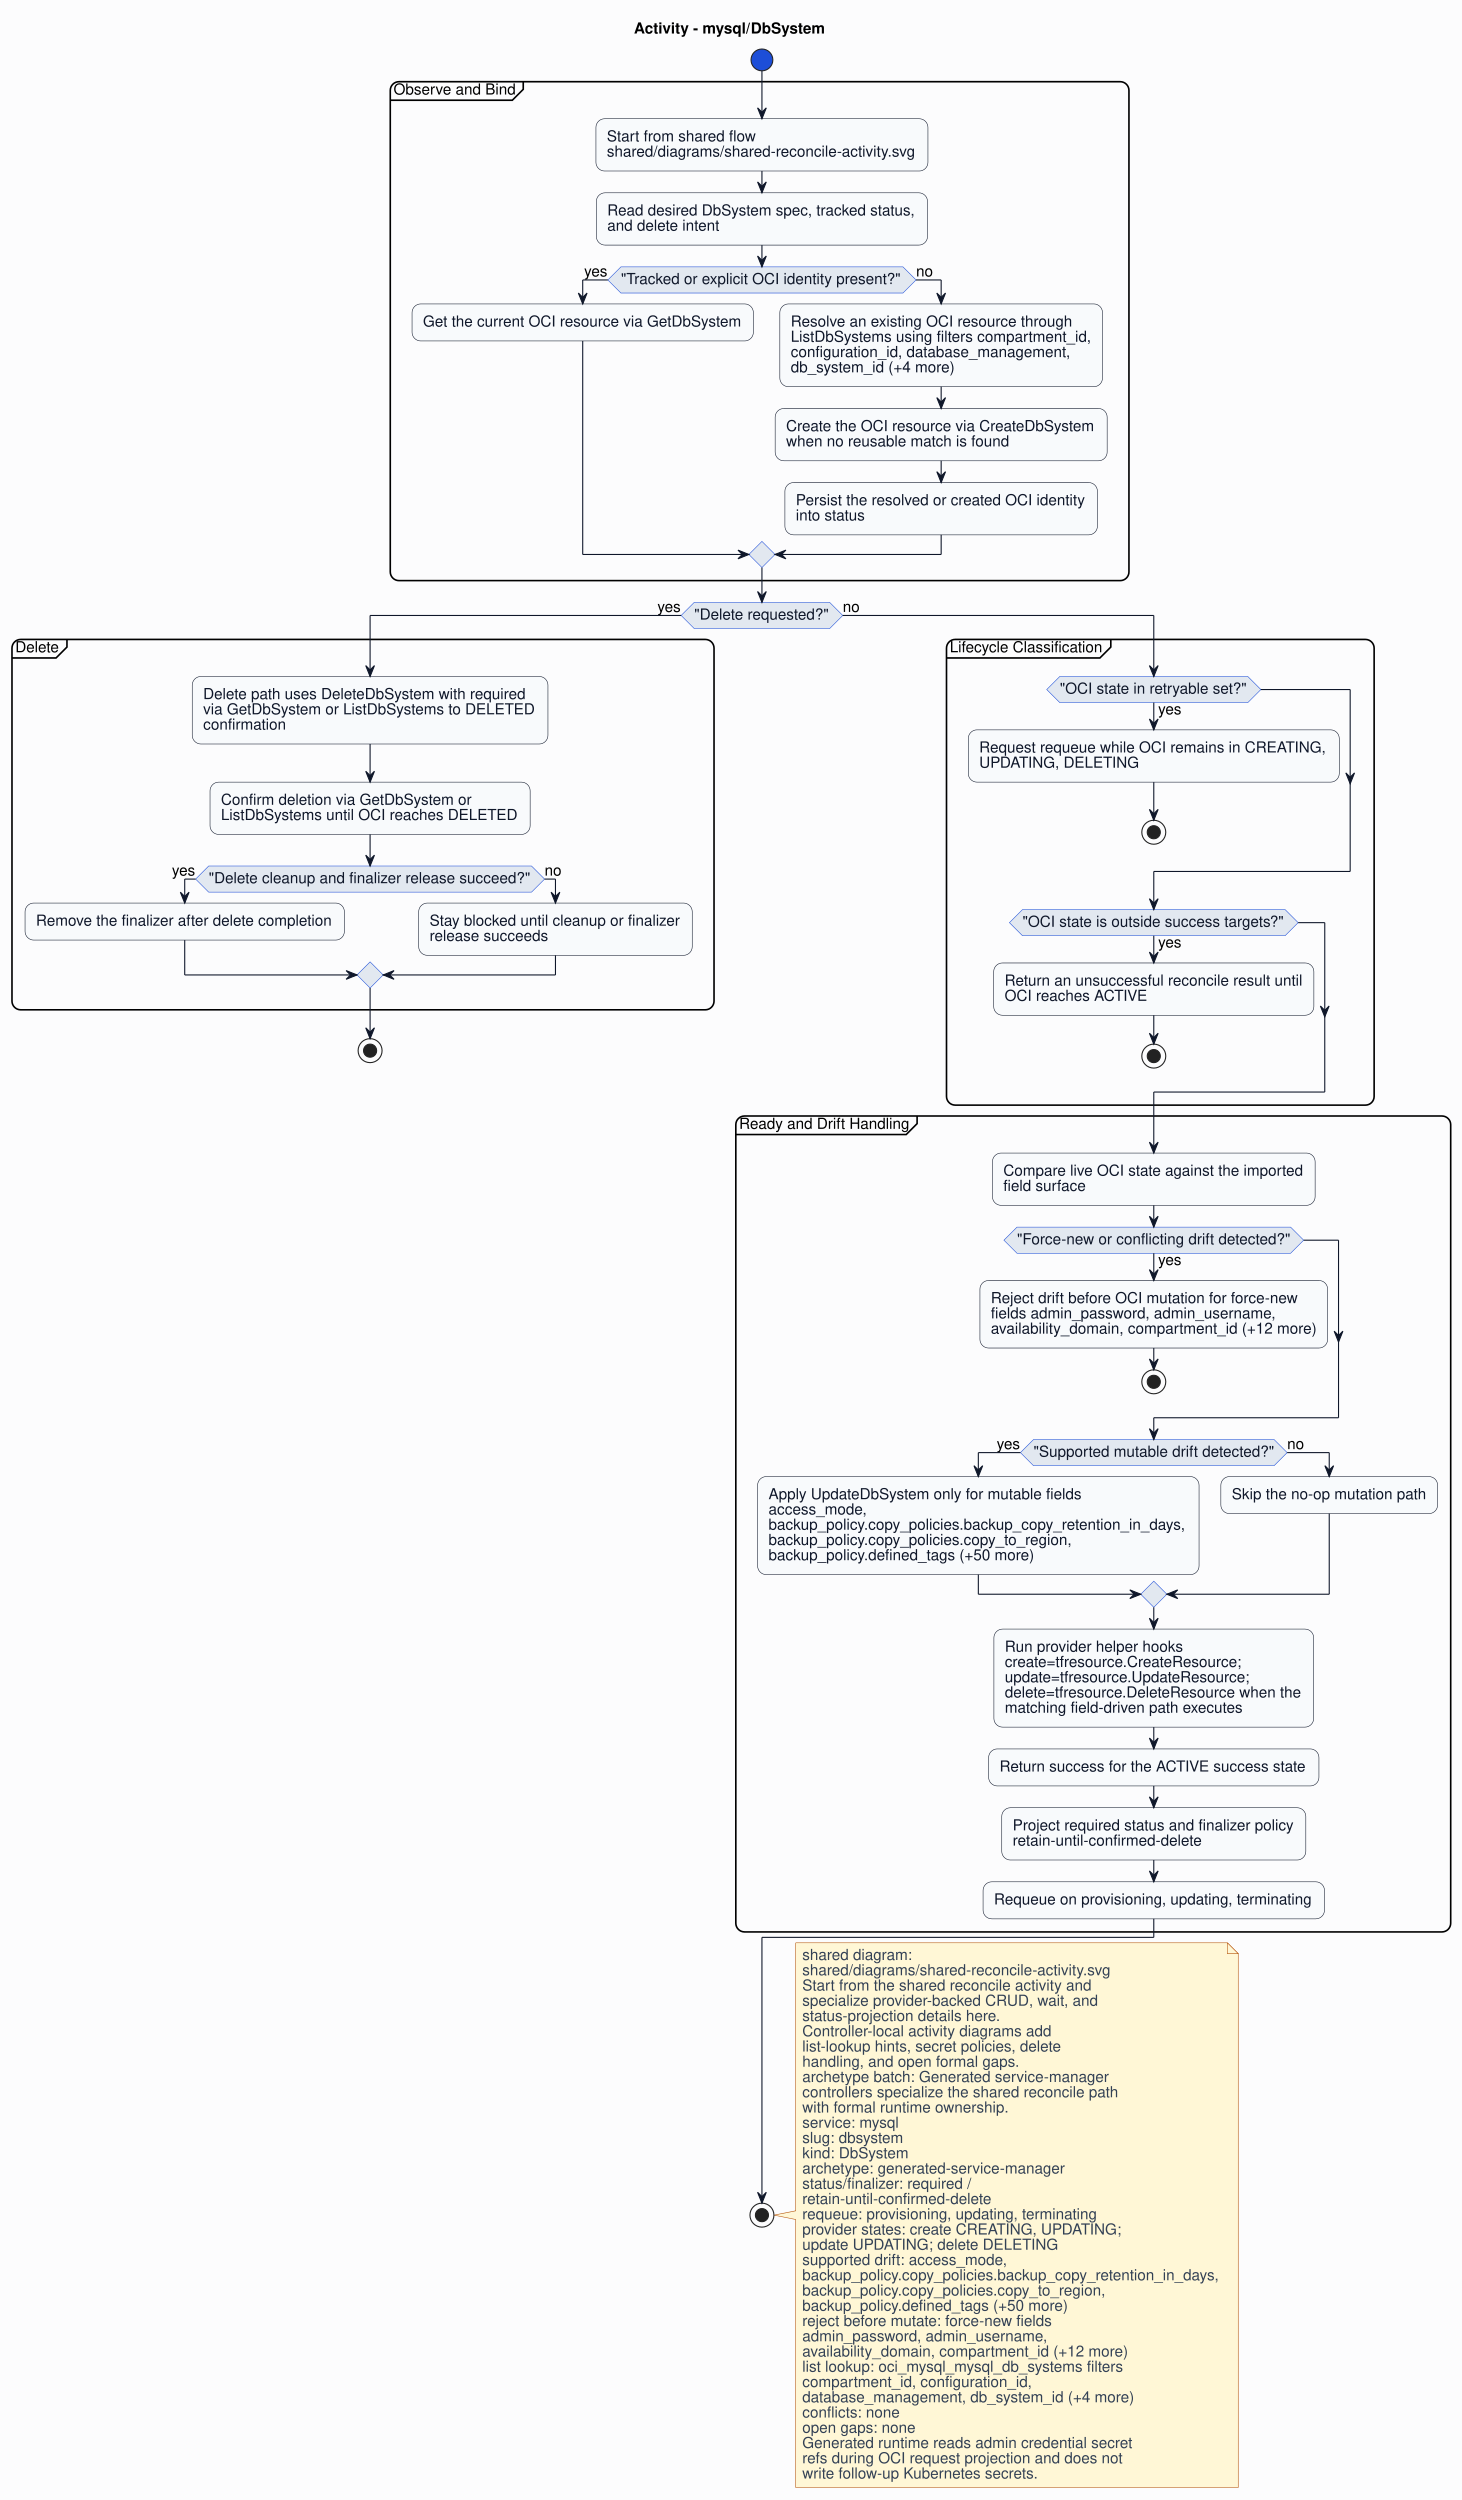
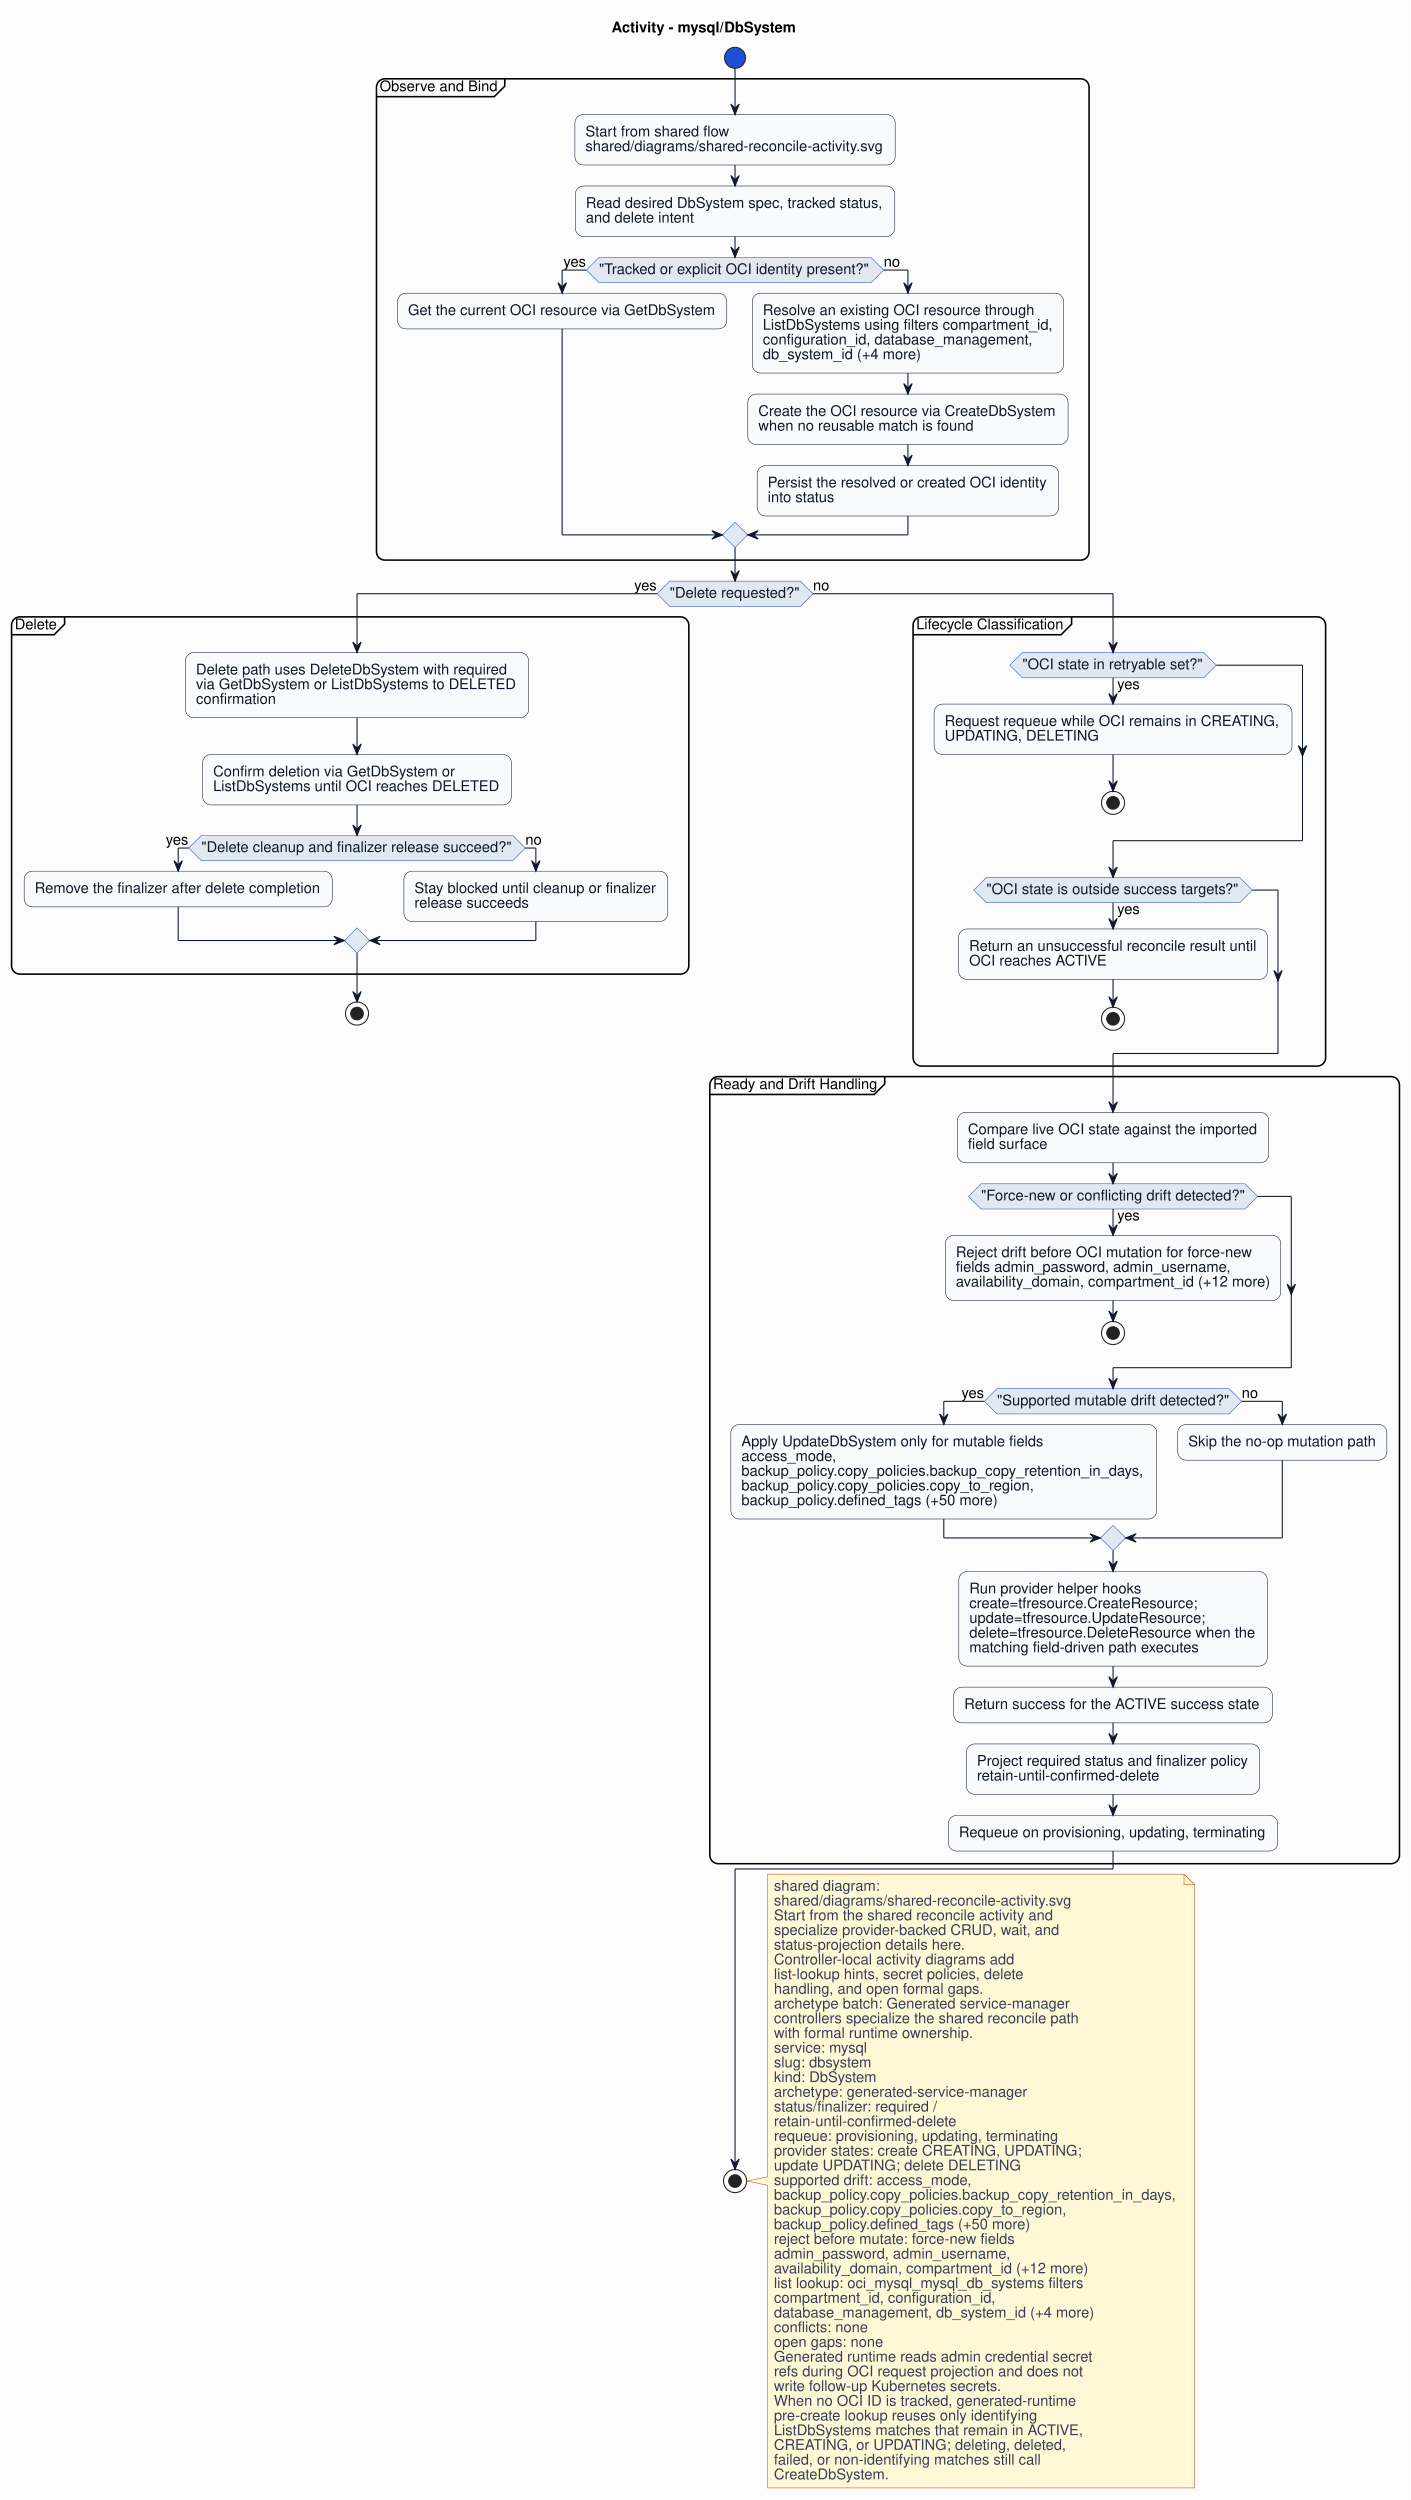
- <svg xmlns="http://www.w3.org/2000/svg" contentStyleType="text/css" data-diagram-type="ACTIVITY" height="2295px" preserveAspectRatio="none" style="width:1342px;height:2295px;background:#FCFCFD;" version="1.1" viewBox="0 0 1342 2295" width="1342px" zoomAndPan="magnify">
+ <svg xmlns="http://www.w3.org/2000/svg" contentStyleType="text/css" data-diagram-type="ACTIVITY" height="2379px" preserveAspectRatio="none" style="width:1342px;height:2379px;background:#FCFCFD;" version="1.1" viewBox="0 0 1342 2379" width="1342px" zoomAndPan="magnify">
  <defs />
  <g>
-     <rect fill="#FCFCFD" height="2295" style="stroke:none;stroke-width:1;" width="1342" x="0" y="0" />
+     <rect fill="#FCFCFD" height="2379" style="stroke:none;stroke-width:1;" width="1342" x="0" y="0" />
    <g class="title" data-source-line="10">
      <text fill="#000000" font-family="Helvetica" font-size="14" font-weight="bold" lengthAdjust="spacing" textLength="175.834" x="581.953" y="30.78">Activity - mysql/DbSystem</text>
    </g>
    <ellipse cx="699.458" cy="55" fill="#1D4ED8" rx="10" ry="10" style="stroke:#222222;stroke-width:1;" />
    <rect fill="none" height="458" rx="8" ry="8" style="stroke:#000000;stroke-width:1.5;" width="678.108" x="358.266" y="75" />
    <path d="M480.335,75 L480.335,82 L470.335,92 L358.266,92" fill="none" style="stroke:#000000;stroke-width:1.5;" />
    <text fill="#000000" font-family="Helvetica" font-size="14" lengthAdjust="spacing" textLength="112.068" x="361.266" y="86.78">Observe and Bind</text>
    <rect fill="#F8FAFC" height="48" rx="8" ry="8" style="stroke:#0F172A;stroke-width:0.5;" width="304.785" x="547.066" y="109" />
    <text fill="#0F172A" font-family="Helvetica" font-size="14" lengthAdjust="spacing" textLength="136.938" x="557.066" y="129.78">Start from shared flow</text>
    <text fill="#0F172A" font-family="Helvetica" font-size="14" lengthAdjust="spacing" textLength="284.785" x="557.066" y="143.78">shared/diagrams/shared-reconcile-activity.svg</text>
    <rect fill="#F8FAFC" height="48" rx="8" ry="8" style="stroke:#0F172A;stroke-width:0.5;" width="304.019" x="547.449" y="177" />
    <text fill="#0F172A" font-family="Helvetica" font-size="14" lengthAdjust="spacing" textLength="284.019" x="557.449" y="197.78">Read desired DbSystem spec, tracked status,</text>
    <text fill="#0F172A" font-family="Helvetica" font-size="14" lengthAdjust="spacing" textLength="103.53" x="557.449" y="211.78">and delete intent</text>
    <polygon fill="#E2E8F0" points="569.993,245,828.924,245,840.924,257,828.924,269,569.993,269,557.993,257,569.993,245" style="stroke:#1D4ED8;stroke-width:0.5;" />
    <text fill="#0F172A" font-family="Helvetica" font-size="14" lengthAdjust="spacing" textLength="258.932" x="569.993" y="260.78">"Tracked or explicit OCI identity present?"</text>
    <text fill="#000000" font-family="Helvetica" font-size="14" lengthAdjust="spacing" textLength="21.786" x="536.206" y="253.78">yes</text>
    <text fill="#000000" font-family="Helvetica" font-size="14" lengthAdjust="spacing" textLength="15.572" x="840.924" y="253.78">no</text>
    <rect fill="#F8FAFC" height="34" rx="8" ry="8" style="stroke:#0F172A;stroke-width:0.5;" width="313.33" x="378.266" y="279" />
    <text fill="#0F172A" font-family="Helvetica" font-size="14" lengthAdjust="spacing" textLength="293.33" x="388.266" y="299.78">Get the current OCI resource via GetDbSystem</text>
    <rect fill="#F8FAFC" height="76" rx="8" ry="8" style="stroke:#0F172A;stroke-width:0.5;" width="296.213" x="715.879" y="279" />
    <text fill="#0F172A" font-family="Helvetica" font-size="14" lengthAdjust="spacing" textLength="259.909" x="725.879" y="299.78">Resolve an existing OCI resource through</text>
    <text fill="#0F172A" font-family="Helvetica" font-size="14" lengthAdjust="spacing" textLength="276.213" x="725.879" y="313.78">ListDbSystems using filters compartment_id,</text>
    <text fill="#0F172A" font-family="Helvetica" font-size="14" lengthAdjust="spacing" textLength="257.626" x="725.879" y="327.78">configuration_id, database_management,</text>
    <text fill="#0F172A" font-family="Helvetica" font-size="14" lengthAdjust="spacing" textLength="151.341" x="725.879" y="341.78">db_system_id (+4 more)</text>
    <rect fill="#F8FAFC" height="48" rx="8" ry="8" style="stroke:#0F172A;stroke-width:0.5;" width="304.778" x="711.596" y="375" />
    <text fill="#0F172A" font-family="Helvetica" font-size="14" lengthAdjust="spacing" textLength="284.778" x="721.596" y="395.78">Create the OCI resource via CreateDbSystem</text>
    <text fill="#0F172A" font-family="Helvetica" font-size="14" lengthAdjust="spacing" textLength="205.461" x="721.596" y="409.78">when no reusable match is found</text>
    <rect fill="#F8FAFC" height="48" rx="8" ry="8" style="stroke:#0F172A;stroke-width:0.5;" width="286.896" x="720.538" y="443" />
    <text fill="#0F172A" font-family="Helvetica" font-size="14" lengthAdjust="spacing" textLength="266.896" x="730.538" y="463.78">Persist the resolved or created OCI identity</text>
    <text fill="#0F172A" font-family="Helvetica" font-size="14" lengthAdjust="spacing" textLength="63.813" x="730.538" y="477.78">into status</text>
    <polygon fill="#E2E8F0" points="699.458,497,711.458,509,699.458,521,687.458,509,699.458,497" style="stroke:#1D4ED8;stroke-width:0.5;" />
    <polygon fill="#E2E8F0" points="637.282,553,761.635,553,773.635,565,761.635,577,637.282,577,625.282,565,637.282,553" style="stroke:#1D4ED8;stroke-width:0.5;" />
    <text fill="#0F172A" font-family="Helvetica" font-size="14" lengthAdjust="spacing" textLength="124.353" x="637.282" y="568.78">"Delete requested?"</text>
    <text fill="#000000" font-family="Helvetica" font-size="14" lengthAdjust="spacing" textLength="21.786" x="603.496" y="561.78">yes</text>
    <text fill="#000000" font-family="Helvetica" font-size="14" lengthAdjust="spacing" textLength="15.572" x="773.635" y="561.78">no</text>
    <rect fill="none" height="340" rx="8" ry="8" style="stroke:#000000;stroke-width:1.5;" width="644.481" x="11" y="587" />
    <path d="M61.469,587 L61.469,594 L51.469,604 L11,604" fill="none" style="stroke:#000000;stroke-width:1.5;" />
    <text fill="#000000" font-family="Helvetica" font-size="14" lengthAdjust="spacing" textLength="40.469" x="14" y="598.78">Delete</text>
    <rect fill="#F8FAFC" height="62" rx="8" ry="8" style="stroke:#0F172A;stroke-width:0.5;" width="326.537" x="176.476" y="621" />
    <text fill="#0F172A" font-family="Helvetica" font-size="14" lengthAdjust="spacing" textLength="298.04" x="186.476" y="641.78">Delete path uses DeleteDbSystem with required</text>
    <text fill="#0F172A" font-family="Helvetica" font-size="14" lengthAdjust="spacing" textLength="306.537" x="186.476" y="655.78">via GetDbSystem or ListDbSystems to DELETED</text>
    <text fill="#0F172A" font-family="Helvetica" font-size="14" lengthAdjust="spacing" textLength="76.255" x="186.476" y="669.78">confirmation</text>
    <rect fill="#F8FAFC" height="48" rx="8" ry="8" style="stroke:#0F172A;stroke-width:0.5;" width="293.868" x="192.81" y="718" />
    <text fill="#0F172A" font-family="Helvetica" font-size="14" lengthAdjust="spacing" textLength="231.089" x="202.81" y="738.78">Confirm deletion via GetDbSystem or</text>
    <text fill="#0F172A" font-family="Helvetica" font-size="14" lengthAdjust="spacing" textLength="273.868" x="202.81" y="752.78">ListDbSystems until OCI reaches DELETED</text>
    <polygon fill="#E2E8F0" points="191.572,795,487.916,795,499.916,807,487.916,819,191.572,819,179.572,807,191.572,795" style="stroke:#1D4ED8;stroke-width:0.5;" />
    <text fill="#0F172A" font-family="Helvetica" font-size="14" lengthAdjust="spacing" textLength="296.345" x="191.572" y="810.78">"Delete cleanup and finalizer release succeed?"</text>
    <text fill="#000000" font-family="Helvetica" font-size="14" lengthAdjust="spacing" textLength="21.786" x="157.786" y="803.78">yes</text>
    <text fill="#000000" font-family="Helvetica" font-size="14" lengthAdjust="spacing" textLength="15.572" x="499.916" y="803.78">no</text>
    <rect fill="#F8FAFC" height="34" rx="8" ry="8" style="stroke:#0F172A;stroke-width:0.5;" width="293.144" x="23" y="829" />
    <text fill="#0F172A" font-family="Helvetica" font-size="14" lengthAdjust="spacing" textLength="273.144" x="33" y="849.78">Remove the finalizer after delete completion</text>
    <rect fill="#F8FAFC" height="48" rx="8" ry="8" style="stroke:#0F172A;stroke-width:0.5;" width="251.13" x="384.352" y="829" />
    <text fill="#0F172A" font-family="Helvetica" font-size="14" lengthAdjust="spacing" textLength="231.13" x="394.352" y="849.78">Stay blocked until cleanup or finalizer</text>
    <text fill="#0F172A" font-family="Helvetica" font-size="14" lengthAdjust="spacing" textLength="108.951" x="394.352" y="863.78">release succeeds</text>
    <polygon fill="#E2E8F0" points="339.744,883,351.744,895,339.744,907,327.744,895,339.744,883" style="stroke:#1D4ED8;stroke-width:0.5;" />
    <ellipse cx="339.744" cy="964.5" fill="none" rx="11" ry="11" style="stroke:#222222;stroke-width:1;" />
    <ellipse cx="339.744" cy="964.5" fill="#222222" rx="6" ry="6" style="stroke:#222222;stroke-width:1;" />
    <rect fill="none" height="427.5" rx="8" ry="8" style="stroke:#000000;stroke-width:1.5;" width="392.571" x="868.887" y="587" />
    <path d="M1019.721,587 L1019.721,594 L1009.721,604 L868.887,604" fill="none" style="stroke:#000000;stroke-width:1.5;" />
    <text fill="#000000" font-family="Helvetica" font-size="14" lengthAdjust="spacing" textLength="140.834" x="871.887" y="598.78">Lifecycle Classification</text>
    <rect fill="#F8FAFC" height="48" rx="8" ry="8" style="stroke:#0F172A;stroke-width:0.5;" width="340.571" x="888.887" y="670" />
    <text fill="#0F172A" font-family="Helvetica" font-size="14" lengthAdjust="spacing" textLength="320.571" x="898.887" y="690.78">Request requeue while OCI remains in CREATING,</text>
    <text fill="#0F172A" font-family="Helvetica" font-size="14" lengthAdjust="spacing" textLength="150.131" x="898.887" y="704.78">UPDATING, DELETING</text>
    <ellipse cx="1059.173" cy="764" fill="none" rx="11" ry="11" style="stroke:#222222;stroke-width:1;" />
    <ellipse cx="1059.173" cy="764" fill="#222222" rx="6" ry="6" style="stroke:#222222;stroke-width:1;" />
    <polygon fill="#E2E8F0" points="972.889,621,1145.456,621,1157.456,633,1145.456,645,972.889,645,960.889,633,972.889,621" style="stroke:#1D4ED8;stroke-width:0.5;" />
    <text fill="#000000" font-family="Helvetica" font-size="14" lengthAdjust="spacing" textLength="21.786" x="1063.173" y="655.78">yes</text>
    <text fill="#0F172A" font-family="Helvetica" font-size="14" lengthAdjust="spacing" textLength="172.566" x="972.889" y="636.78">"OCI state in retryable set?"</text>
    <rect fill="#F8FAFC" height="48" rx="8" ry="8" style="stroke:#0F172A;stroke-width:0.5;" width="293.916" x="912.215" y="884" />
    <text fill="#0F172A" font-family="Helvetica" font-size="14" lengthAdjust="spacing" textLength="273.916" x="922.215" y="904.78">Return an unsuccessful reconcile result until</text>
    <text fill="#0F172A" font-family="Helvetica" font-size="14" lengthAdjust="spacing" textLength="133.041" x="922.215" y="918.78">OCI reaches ACTIVE</text>
    <ellipse cx="1059.173" cy="969.5" fill="none" rx="11" ry="11" style="stroke:#222222;stroke-width:1;" />
    <ellipse cx="1059.173" cy="969.5" fill="#222222" rx="6" ry="6" style="stroke:#222222;stroke-width:1;" />
    <polygon fill="#E2E8F0" points="938.652,835,1179.694,835,1191.694,847,1179.694,859,938.652,859,926.652,847,938.652,835" style="stroke:#1D4ED8;stroke-width:0.5;" />
    <text fill="#000000" font-family="Helvetica" font-size="14" lengthAdjust="spacing" textLength="21.786" x="1063.173" y="869.78">yes</text>
    <text fill="#0F172A" font-family="Helvetica" font-size="14" lengthAdjust="spacing" textLength="241.042" x="938.652" y="850.78">"OCI state is outside success targets?"</text>
    <rect fill="none" height="749" rx="8" ry="8" style="stroke:#000000;stroke-width:1.5;" width="656.259" x="675.481" y="1024.5" />
    <path d="M841.901,1024.5 L841.901,1031.5 L831.901,1041.5 L675.481,1041.5" fill="none" style="stroke:#000000;stroke-width:1.5;" />
    <text fill="#000000" font-family="Helvetica" font-size="14" lengthAdjust="spacing" textLength="156.42" x="678.481" y="1036.28">Ready and Drift Handling</text>
    <rect fill="#F8FAFC" height="48" rx="8" ry="8" style="stroke:#0F172A;stroke-width:0.5;" width="296.24" x="911.053" y="1058.5" />
    <text fill="#0F172A" font-family="Helvetica" font-size="14" lengthAdjust="spacing" textLength="276.24" x="921.053" y="1079.28">Compare live OCI state against the imported</text>
    <text fill="#0F172A" font-family="Helvetica" font-size="14" lengthAdjust="spacing" textLength="75.482" x="921.053" y="1093.28">field surface</text>
    <rect fill="#F8FAFC" height="62" rx="8" ry="8" style="stroke:#0F172A;stroke-width:0.5;" width="319.195" x="899.575" y="1175.5" />
    <text fill="#0F172A" font-family="Helvetica" font-size="14" lengthAdjust="spacing" textLength="282.447" x="909.575" y="1196.28">Reject drift before OCI mutation for force-new</text>
    <text fill="#0F172A" font-family="Helvetica" font-size="14" lengthAdjust="spacing" textLength="262.247" x="909.575" y="1210.28">fields admin_password, admin_username,</text>
    <text fill="#0F172A" font-family="Helvetica" font-size="14" lengthAdjust="spacing" textLength="299.195" x="909.575" y="1224.28">availability_domain, compartment_id (+12 more)</text>
    <ellipse cx="1059.173" cy="1268.5" fill="none" rx="11" ry="11" style="stroke:#222222;stroke-width:1;" />
    <ellipse cx="1059.173" cy="1268.5" fill="#222222" rx="6" ry="6" style="stroke:#222222;stroke-width:1;" />
    <polygon fill="#E2E8F0" points="933.59,1126.5,1184.756,1126.5,1196.756,1138.5,1184.756,1150.5,933.59,1150.5,921.59,1138.5,933.59,1126.5" style="stroke:#1D4ED8;stroke-width:0.5;" />
    <text fill="#000000" font-family="Helvetica" font-size="14" lengthAdjust="spacing" textLength="21.786" x="1063.173" y="1161.28">yes</text>
    <text fill="#0F172A" font-family="Helvetica" font-size="14" lengthAdjust="spacing" textLength="251.166" x="933.59" y="1142.28">"Force-new or conflicting drift detected?"</text>
    <polygon fill="#E2E8F0" points="948.745,1321.5,1169.6,1321.5,1181.6,1333.5,1169.6,1345.5,948.745,1345.5,936.745,1333.5,948.745,1321.5" style="stroke:#1D4ED8;stroke-width:0.5;" />
    <text fill="#0F172A" font-family="Helvetica" font-size="14" lengthAdjust="spacing" textLength="220.856" x="948.745" y="1337.28">"Supported mutable drift detected?"</text>
    <text fill="#000000" font-family="Helvetica" font-size="14" lengthAdjust="spacing" textLength="21.786" x="914.959" y="1330.28">yes</text>
    <text fill="#000000" font-family="Helvetica" font-size="14" lengthAdjust="spacing" textLength="15.572" x="1181.6" y="1330.28">no</text>
    <rect fill="#F8FAFC" height="90" rx="8" ry="8" style="stroke:#0F172A;stroke-width:0.5;" width="405.253" x="695.481" y="1355.5" />
    <text fill="#0F172A" font-family="Helvetica" font-size="14" lengthAdjust="spacing" textLength="288.695" x="705.481" y="1376.28">Apply UpdateDbSystem only for mutable fields</text>
    <text fill="#0F172A" font-family="Helvetica" font-size="14" lengthAdjust="spacing" textLength="90.269" x="705.481" y="1390.28">access_mode,</text>
    <text fill="#0F172A" font-family="Helvetica" font-size="14" lengthAdjust="spacing" textLength="385.253" x="705.481" y="1404.28">backup_policy.copy_policies.backup_copy_retention_in_days,</text>
    <text fill="#0F172A" font-family="Helvetica" font-size="14" lengthAdjust="spacing" textLength="280.178" x="705.481" y="1418.28">backup_policy.copy_policies.copy_to_region,</text>
    <text fill="#0F172A" font-family="Helvetica" font-size="14" lengthAdjust="spacing" textLength="245.54" x="705.481" y="1432.28">backup_policy.defined_tags (+50 more)</text>
    <rect fill="#F8FAFC" height="34" rx="8" ry="8" style="stroke:#0F172A;stroke-width:0.5;" width="199.006" x="1120.734" y="1355.5" />
    <text fill="#0F172A" font-family="Helvetica" font-size="14" lengthAdjust="spacing" textLength="179.006" x="1130.734" y="1376.28">Skip the no-op mutation path</text>
    <polygon fill="#E2E8F0" points="1059.173,1451.5,1071.173,1463.5,1059.173,1475.5,1047.173,1463.5,1059.173,1451.5" style="stroke:#1D4ED8;stroke-width:0.5;" />
    <rect fill="#F8FAFC" height="90" rx="8" ry="8" style="stroke:#0F172A;stroke-width:0.5;" width="293.554" x="912.396" y="1495.5" />
    <text fill="#0F172A" font-family="Helvetica" font-size="14" lengthAdjust="spacing" textLength="164.206" x="922.396" y="1516.28">Run provider helper hooks</text>
    <text fill="#0F172A" font-family="Helvetica" font-size="14" lengthAdjust="spacing" textLength="219.051" x="922.396" y="1530.28">create=tfresource.CreateResource;</text>
    <text fill="#0F172A" font-family="Helvetica" font-size="14" lengthAdjust="spacing" textLength="226.085" x="922.396" y="1544.28">update=tfresource.UpdateResource;</text>
    <text fill="#0F172A" font-family="Helvetica" font-size="14" lengthAdjust="spacing" textLength="273.554" x="922.396" y="1558.28">delete=tfresource.DeleteResource when the</text>
    <text fill="#0F172A" font-family="Helvetica" font-size="14" lengthAdjust="spacing" textLength="220.233" x="922.396" y="1572.28">matching field-driven path executes</text>
    <rect fill="#F8FAFC" height="34" rx="8" ry="8" style="stroke:#0F172A;stroke-width:0.5;" width="303.22" x="907.563" y="1605.5" />
    <text fill="#0F172A" font-family="Helvetica" font-size="14" lengthAdjust="spacing" textLength="283.22" x="917.563" y="1626.28">Return success for the ACTIVE success state</text>
    <rect fill="#F8FAFC" height="48" rx="8" ry="8" style="stroke:#0F172A;stroke-width:0.5;" width="279.13" x="919.608" y="1659.5" />
    <text fill="#0F172A" font-family="Helvetica" font-size="14" lengthAdjust="spacing" textLength="259.13" x="929.608" y="1680.28">Project required status and finalizer policy</text>
    <text fill="#0F172A" font-family="Helvetica" font-size="14" lengthAdjust="spacing" textLength="174.303" x="929.608" y="1694.28">retain-until-confirmed-delete</text>
    <rect fill="#F8FAFC" height="34" rx="8" ry="8" style="stroke:#0F172A;stroke-width:0.5;" width="313.419" x="902.463" y="1727.5" />
    <text fill="#0F172A" font-family="Helvetica" font-size="14" lengthAdjust="spacing" textLength="293.419" x="912.463" y="1748.28">Requeue on provisioning, updating, terminating</text>
-     <path d="M730.458,1783.5 L730.458,2029.5 L710.458,2033.5 L730.458,2037.5 L730.458,2283.5 A0,0 0 0 0 730.458,2283.5 L1136.711,2283.5 A0,0 0 0 0 1136.711,2283.5 L1136.711,1793.5 L1126.711,1783.5 L730.458,1783.5 A0,0 0 0 0 730.458,1783.5" fill="#FFF7D6" style="stroke:#B45309;stroke-width:0.5;" />
+     <path d="M730.458,1783.5 L730.458,2071.5 L710.458,2075.5 L730.458,2079.5 L730.458,2367.5 A0,0 0 0 0 730.458,2367.5 L1136.711,2367.5 A0,0 0 0 0 1136.711,2367.5 L1136.711,1793.5 L1126.711,1783.5 L730.458,1783.5 A0,0 0 0 0 730.458,1783.5" fill="#FFF7D6" style="stroke:#B45309;stroke-width:0.5;" />
    <path d="M1126.711,1783.5 L1126.711,1793.5 L1136.711,1793.5 L1126.711,1783.5" fill="#FFF7D6" style="stroke:#B45309;stroke-width:0.5;" />
    <text fill="#334155" font-family="Helvetica" font-size="14" lengthAdjust="spacing" textLength="101.165" x="736.458" y="1799.28">shared diagram:</text>
    <text fill="#334155" font-family="Helvetica" font-size="14" lengthAdjust="spacing" textLength="284.785" x="736.458" y="1813.28">shared/diagrams/shared-reconcile-activity.svg</text>
    <text fill="#334155" font-family="Helvetica" font-size="14" lengthAdjust="spacing" textLength="265.344" x="736.458" y="1827.28">Start from the shared reconcile activity and</text>
    <text fill="#334155" font-family="Helvetica" font-size="14" lengthAdjust="spacing" textLength="273.896" x="736.458" y="1841.28">specialize provider-backed CRUD, wait, and</text>
    <text fill="#334155" font-family="Helvetica" font-size="14" lengthAdjust="spacing" textLength="182.875" x="736.458" y="1855.28">status-projection details here.</text>
    <text fill="#334155" font-family="Helvetica" font-size="14" lengthAdjust="spacing" textLength="229.537" x="736.458" y="1869.28">Controller-local activity diagrams add</text>
    <text fill="#334155" font-family="Helvetica" font-size="14" lengthAdjust="spacing" textLength="238.895" x="736.458" y="1883.28">list-lookup hints, secret policies, delete</text>
    <text fill="#334155" font-family="Helvetica" font-size="14" lengthAdjust="spacing" textLength="200.033" x="736.458" y="1897.28">handling, and open formal gaps.</text>
    <text fill="#334155" font-family="Helvetica" font-size="14" lengthAdjust="spacing" textLength="281.709" x="736.458" y="1911.28">archetype batch: Generated service-manager</text>
    <text fill="#334155" font-family="Helvetica" font-size="14" lengthAdjust="spacing" textLength="291.047" x="736.458" y="1925.28">controllers specialize the shared reconcile path</text>
    <text fill="#334155" font-family="Helvetica" font-size="14" lengthAdjust="spacing" textLength="189.848" x="736.458" y="1939.28">with formal runtime ownership.</text>
    <text fill="#334155" font-family="Helvetica" font-size="14" lengthAdjust="spacing" textLength="88.683" x="736.458" y="1953.28">service: mysql</text>
    <text fill="#334155" font-family="Helvetica" font-size="14" lengthAdjust="spacing" textLength="93.372" x="736.458" y="1967.28">slug: dbsystem</text>
    <text fill="#334155" font-family="Helvetica" font-size="14" lengthAdjust="spacing" textLength="98.034" x="736.458" y="1981.28">kind: DbSystem</text>
    <text fill="#334155" font-family="Helvetica" font-size="14" lengthAdjust="spacing" textLength="241.24" x="736.458" y="1995.28">archetype: generated-service-manager</text>
    <text fill="#334155" font-family="Helvetica" font-size="14" lengthAdjust="spacing" textLength="156.406" x="736.458" y="2009.28">status/finalizer: required /</text>
    <text fill="#334155" font-family="Helvetica" font-size="14" lengthAdjust="spacing" textLength="174.303" x="736.458" y="2023.28">retain-until-confirmed-delete</text>
    <text fill="#334155" font-family="Helvetica" font-size="14" lengthAdjust="spacing" textLength="272.398" x="736.458" y="2037.28">requeue: provisioning, updating, terminating</text>
    <text fill="#334155" font-family="Helvetica" font-size="14" lengthAdjust="spacing" textLength="298.744" x="736.458" y="2051.28">provider states: create CREATING, UPDATING;</text>
    <text fill="#334155" font-family="Helvetica" font-size="14" lengthAdjust="spacing" textLength="238.875" x="736.458" y="2065.28">update UPDATING; delete DELETING</text>
    <text fill="#334155" font-family="Helvetica" font-size="14" lengthAdjust="spacing" textLength="187.544" x="736.458" y="2079.28">supported drift: access_mode,</text>
    <text fill="#334155" font-family="Helvetica" font-size="14" lengthAdjust="spacing" textLength="385.253" x="736.458" y="2093.28">backup_policy.copy_policies.backup_copy_retention_in_days,</text>
    <text fill="#334155" font-family="Helvetica" font-size="14" lengthAdjust="spacing" textLength="280.178" x="736.458" y="2107.28">backup_policy.copy_policies.copy_to_region,</text>
    <text fill="#334155" font-family="Helvetica" font-size="14" lengthAdjust="spacing" textLength="245.54" x="736.458" y="2121.28">backup_policy.defined_tags (+50 more)</text>
    <text fill="#334155" font-family="Helvetica" font-size="14" lengthAdjust="spacing" textLength="230.33" x="736.458" y="2135.28">reject before mutate: force-new fields</text>
    <text fill="#334155" font-family="Helvetica" font-size="14" lengthAdjust="spacing" textLength="225.675" x="736.458" y="2149.28">admin_password, admin_username,</text>
    <text fill="#334155" font-family="Helvetica" font-size="14" lengthAdjust="spacing" textLength="299.195" x="736.458" y="2163.28">availability_domain, compartment_id (+12 more)</text>
    <text fill="#334155" font-family="Helvetica" font-size="14" lengthAdjust="spacing" textLength="296.44" x="736.458" y="2177.28">list lookup: oci_mysql_mysql_db_systems filters</text>
    <text fill="#334155" font-family="Helvetica" font-size="14" lengthAdjust="spacing" textLength="210.895" x="736.458" y="2191.28">compartment_id, configuration_id,</text>
    <text fill="#334155" font-family="Helvetica" font-size="14" lengthAdjust="spacing" textLength="306.229" x="736.458" y="2205.28">database_management, db_system_id (+4 more)</text>
    <text fill="#334155" font-family="Helvetica" font-size="14" lengthAdjust="spacing" textLength="89.496" x="736.458" y="2219.28">conflicts: none</text>
    <text fill="#334155" font-family="Helvetica" font-size="14" lengthAdjust="spacing" textLength="104.316" x="736.458" y="2233.28">open gaps: none</text>
    <text fill="#334155" font-family="Helvetica" font-size="14" lengthAdjust="spacing" textLength="304.268" x="736.458" y="2247.28">Generated runtime reads admin credential secret</text>
    <text fill="#334155" font-family="Helvetica" font-size="14" lengthAdjust="spacing" textLength="294.95" x="736.458" y="2261.28">refs during OCI request projection and does not</text>
    <text fill="#334155" font-family="Helvetica" font-size="14" lengthAdjust="spacing" textLength="217.875" x="736.458" y="2275.28">write follow-up Kubernetes secrets.</text>
-     <ellipse cx="699.458" cy="2033.5" fill="none" rx="11" ry="11" style="stroke:#222222;stroke-width:1;" />
-     <ellipse cx="699.458" cy="2033.5" fill="#222222" rx="6" ry="6" style="stroke:#222222;stroke-width:1;" />
+     <text fill="#334155" font-family="Helvetica" font-size="14" lengthAdjust="spacing" textLength="288.682" x="736.458" y="2289.28">When no OCI ID is tracked, generated-runtime</text>
+     <text fill="#334155" font-family="Helvetica" font-size="14" lengthAdjust="spacing" textLength="251.364" x="736.458" y="2303.28">pre-create lookup reuses only identifying</text>
+     <text fill="#334155" font-family="Helvetica" font-size="14" lengthAdjust="spacing" textLength="297.213" x="736.458" y="2317.28">ListDbSystems matches that remain in ACTIVE,</text>
+     <text fill="#334155" font-family="Helvetica" font-size="14" lengthAdjust="spacing" textLength="283.213" x="736.458" y="2331.28">CREATING, or UPDATING; deleting, deleted,</text>
+     <text fill="#334155" font-family="Helvetica" font-size="14" lengthAdjust="spacing" textLength="254.454" x="736.458" y="2345.28">failed, or non-identifying matches still call</text>
+     <text fill="#334155" font-family="Helvetica" font-size="14" lengthAdjust="spacing" textLength="110.482" x="736.458" y="2359.28">CreateDbSystem.</text>
+     <ellipse cx="699.458" cy="2075.5" fill="none" rx="11" ry="11" style="stroke:#222222;stroke-width:1;" />
+     <ellipse cx="699.458" cy="2075.5" fill="#222222" rx="6" ry="6" style="stroke:#222222;stroke-width:1;" />
    <line style="stroke:#0F172A;stroke-width:1;" x1="699.458" x2="699.458" y1="157" y2="177" />
    <polygon fill="#0F172A" points="695.458,167,699.458,177,703.458,167,699.458,171" style="stroke:#0F172A;stroke-width:1;" />
    <line style="stroke:#0F172A;stroke-width:1;" x1="863.986" x2="863.986" y1="355" y2="375" />
    <polygon fill="#0F172A" points="859.986,365,863.986,375,867.986,365,863.986,369" style="stroke:#0F172A;stroke-width:1;" />
    <line style="stroke:#0F172A;stroke-width:1;" x1="863.986" x2="863.986" y1="423" y2="443" />
    <polygon fill="#0F172A" points="859.986,433,863.986,443,867.986,433,863.986,437" style="stroke:#0F172A;stroke-width:1;" />
    <line style="stroke:#0F172A;stroke-width:1;" x1="557.993" x2="534.931" y1="257" y2="257" />
    <line style="stroke:#0F172A;stroke-width:1;" x1="534.931" x2="534.931" y1="257" y2="279" />
    <polygon fill="#0F172A" points="530.931,269,534.931,279,538.931,269,534.931,273" style="stroke:#0F172A;stroke-width:1;" />
    <line style="stroke:#0F172A;stroke-width:1;" x1="840.924" x2="863.986" y1="257" y2="257" />
    <line style="stroke:#0F172A;stroke-width:1;" x1="863.986" x2="863.986" y1="257" y2="279" />
    <polygon fill="#0F172A" points="859.986,269,863.986,279,867.986,269,863.986,273" style="stroke:#0F172A;stroke-width:1;" />
    <line style="stroke:#0F172A;stroke-width:1;" x1="534.931" x2="534.931" y1="313" y2="509" />
    <line style="stroke:#0F172A;stroke-width:1;" x1="534.931" x2="687.458" y1="509" y2="509" />
    <polygon fill="#0F172A" points="677.458,505,687.458,509,677.458,513,681.458,509" style="stroke:#0F172A;stroke-width:1;" />
    <line style="stroke:#0F172A;stroke-width:1;" x1="863.986" x2="863.986" y1="491" y2="509" />
    <line style="stroke:#0F172A;stroke-width:1;" x1="863.986" x2="711.458" y1="509" y2="509" />
    <polygon fill="#0F172A" points="721.458,505,711.458,509,721.458,513,717.458,509" style="stroke:#0F172A;stroke-width:1;" />
    <line style="stroke:#0F172A;stroke-width:1;" x1="699.458" x2="699.458" y1="225" y2="245" />
    <polygon fill="#0F172A" points="695.458,235,699.458,245,703.458,235,699.458,239" style="stroke:#0F172A;stroke-width:1;" />
    <line style="stroke:#0F172A;stroke-width:1;" x1="699.458" x2="699.458" y1="65" y2="109" />
    <polygon fill="#0F172A" points="695.458,99,699.458,109,703.458,99,699.458,103" style="stroke:#0F172A;stroke-width:1;" />
    <line style="stroke:#0F172A;stroke-width:1;" x1="339.744" x2="339.744" y1="683" y2="718" />
    <polygon fill="#0F172A" points="335.744,708,339.744,718,343.744,708,339.744,712" style="stroke:#0F172A;stroke-width:1;" />
    <line style="stroke:#0F172A;stroke-width:1;" x1="179.572" x2="169.572" y1="807" y2="807" />
    <line style="stroke:#0F172A;stroke-width:1;" x1="169.572" x2="169.572" y1="807" y2="829" />
    <polygon fill="#0F172A" points="165.572,819,169.572,829,173.572,819,169.572,823" style="stroke:#0F172A;stroke-width:1;" />
    <line style="stroke:#0F172A;stroke-width:1;" x1="499.916" x2="509.916" y1="807" y2="807" />
    <line style="stroke:#0F172A;stroke-width:1;" x1="509.916" x2="509.916" y1="807" y2="829" />
    <polygon fill="#0F172A" points="505.916,819,509.916,829,513.917,819,509.916,823" style="stroke:#0F172A;stroke-width:1;" />
    <line style="stroke:#0F172A;stroke-width:1;" x1="169.572" x2="169.572" y1="863" y2="895" />
    <line style="stroke:#0F172A;stroke-width:1;" x1="169.572" x2="327.744" y1="895" y2="895" />
    <polygon fill="#0F172A" points="317.744,891,327.744,895,317.744,899,321.744,895" style="stroke:#0F172A;stroke-width:1;" />
    <line style="stroke:#0F172A;stroke-width:1;" x1="509.916" x2="509.916" y1="877" y2="895" />
    <line style="stroke:#0F172A;stroke-width:1;" x1="509.916" x2="351.744" y1="895" y2="895" />
    <polygon fill="#0F172A" points="361.744,891,351.744,895,361.744,899,357.744,895" style="stroke:#0F172A;stroke-width:1;" />
    <line style="stroke:#0F172A;stroke-width:1;" x1="339.744" x2="339.744" y1="766" y2="795" />
    <polygon fill="#0F172A" points="335.744,785,339.744,795,343.744,785,339.744,789" style="stroke:#0F172A;stroke-width:1;" />
    <line style="stroke:#0F172A;stroke-width:1;" x1="339.744" x2="339.744" y1="907" y2="953.5" />
    <polygon fill="#0F172A" points="335.744,943.5,339.744,953.5,343.744,943.5,339.744,947.5" style="stroke:#0F172A;stroke-width:1;" />
    <line style="stroke:#0F172A;stroke-width:1;" x1="1059.173" x2="1059.173" y1="718" y2="753" />
    <polygon fill="#0F172A" points="1055.173,743,1059.173,753,1063.173,743,1059.173,747" style="stroke:#0F172A;stroke-width:1;" />
    <line style="stroke:#0F172A;stroke-width:1;" x1="1059.173" x2="1059.173" y1="645" y2="670" />
    <polygon fill="#0F172A" points="1055.173,660,1059.173,670,1063.173,660,1059.173,664" style="stroke:#0F172A;stroke-width:1;" />
    <line style="stroke:#0F172A;stroke-width:1;" x1="1157.456" x2="1239.458" y1="633" y2="633" />
    <polygon fill="#0F172A" points="1235.458,709.5,1239.458,719.5,1243.458,709.5,1239.458,713.5" style="stroke:#0F172A;stroke-width:1;" />
    <line style="stroke:#0F172A;stroke-width:1;" x1="1239.458" x2="1239.458" y1="633" y2="800" />
    <line style="stroke:#0F172A;stroke-width:1;" x1="1239.458" x2="1059.173" y1="800" y2="800" />
    <line style="stroke:#0F172A;stroke-width:1;" x1="1059.173" x2="1059.173" y1="800" y2="835" />
    <polygon fill="#0F172A" points="1055.173,825,1059.173,835,1063.173,825,1059.173,829" style="stroke:#0F172A;stroke-width:1;" />
    <line style="stroke:#0F172A;stroke-width:1;" x1="1059.173" x2="1059.173" y1="932" y2="958.5" />
    <polygon fill="#0F172A" points="1055.173,948.5,1059.173,958.5,1063.173,948.5,1059.173,952.5" style="stroke:#0F172A;stroke-width:1;" />
    <line style="stroke:#0F172A;stroke-width:1;" x1="1059.173" x2="1059.173" y1="859" y2="884" />
    <polygon fill="#0F172A" points="1055.173,874,1059.173,884,1063.173,874,1059.173,878" style="stroke:#0F172A;stroke-width:1;" />
    <line style="stroke:#0F172A;stroke-width:1;" x1="1191.694" x2="1216.131" y1="847" y2="847" />
    <polygon fill="#0F172A" points="1212.131,923.5,1216.131,933.5,1220.131,923.5,1216.131,927.5" style="stroke:#0F172A;stroke-width:1;" />
    <line style="stroke:#0F172A;stroke-width:1;" x1="1216.131" x2="1216.131" y1="847" y2="1002.5" />
    <line style="stroke:#0F172A;stroke-width:1;" x1="1216.131" x2="1059.173" y1="1002.5" y2="1002.5" />
    <line style="stroke:#0F172A;stroke-width:1;" x1="1059.173" x2="1059.173" y1="1002.5" y2="1058.5" />
    <polygon fill="#0F172A" points="1055.173,1048.5,1059.173,1058.5,1063.173,1048.5,1059.173,1052.5" style="stroke:#0F172A;stroke-width:1;" />
    <line style="stroke:#0F172A;stroke-width:1;" x1="1059.173" x2="1059.173" y1="1237.5" y2="1257.5" />
    <polygon fill="#0F172A" points="1055.173,1247.5,1059.173,1257.5,1063.173,1247.5,1059.173,1251.5" style="stroke:#0F172A;stroke-width:1;" />
    <line style="stroke:#0F172A;stroke-width:1;" x1="1059.173" x2="1059.173" y1="1150.5" y2="1175.5" />
    <polygon fill="#0F172A" points="1055.173,1165.5,1059.173,1175.5,1063.173,1165.5,1059.173,1169.5" style="stroke:#0F172A;stroke-width:1;" />
    <line style="stroke:#0F172A;stroke-width:1;" x1="1196.756" x2="1228.77" y1="1138.5" y2="1138.5" />
    <polygon fill="#0F172A" points="1224.77,1222,1228.77,1232,1232.77,1222,1228.77,1226" style="stroke:#0F172A;stroke-width:1;" />
    <line style="stroke:#0F172A;stroke-width:1;" x1="1228.77" x2="1228.77" y1="1138.5" y2="1301.5" />
    <line style="stroke:#0F172A;stroke-width:1;" x1="1228.77" x2="1059.173" y1="1301.5" y2="1301.5" />
    <line style="stroke:#0F172A;stroke-width:1;" x1="1059.173" x2="1059.173" y1="1301.5" y2="1321.5" />
    <polygon fill="#0F172A" points="1055.173,1311.5,1059.173,1321.5,1063.173,1311.5,1059.173,1315.5" style="stroke:#0F172A;stroke-width:1;" />
    <line style="stroke:#0F172A;stroke-width:1;" x1="1059.173" x2="1059.173" y1="1106.5" y2="1126.5" />
    <polygon fill="#0F172A" points="1055.173,1116.5,1059.173,1126.5,1063.173,1116.5,1059.173,1120.5" style="stroke:#0F172A;stroke-width:1;" />
    <line style="stroke:#0F172A;stroke-width:1;" x1="936.745" x2="898.108" y1="1333.5" y2="1333.5" />
    <line style="stroke:#0F172A;stroke-width:1;" x1="898.108" x2="898.108" y1="1333.5" y2="1355.5" />
    <polygon fill="#0F172A" points="894.108,1345.5,898.108,1355.5,902.108,1345.5,898.108,1349.5" style="stroke:#0F172A;stroke-width:1;" />
    <line style="stroke:#0F172A;stroke-width:1;" x1="1181.6" x2="1220.237" y1="1333.5" y2="1333.5" />
    <line style="stroke:#0F172A;stroke-width:1;" x1="1220.237" x2="1220.237" y1="1333.5" y2="1355.5" />
    <polygon fill="#0F172A" points="1216.237,1345.5,1220.237,1355.5,1224.237,1345.5,1220.237,1349.5" style="stroke:#0F172A;stroke-width:1;" />
    <line style="stroke:#0F172A;stroke-width:1;" x1="898.108" x2="898.108" y1="1445.5" y2="1463.5" />
    <line style="stroke:#0F172A;stroke-width:1;" x1="898.108" x2="1047.173" y1="1463.5" y2="1463.5" />
    <polygon fill="#0F172A" points="1037.173,1459.5,1047.173,1463.5,1037.173,1467.5,1041.173,1463.5" style="stroke:#0F172A;stroke-width:1;" />
    <line style="stroke:#0F172A;stroke-width:1;" x1="1220.237" x2="1220.237" y1="1389.5" y2="1463.5" />
    <line style="stroke:#0F172A;stroke-width:1;" x1="1220.237" x2="1071.173" y1="1463.5" y2="1463.5" />
    <polygon fill="#0F172A" points="1081.173,1459.5,1071.173,1463.5,1081.173,1467.5,1077.173,1463.5" style="stroke:#0F172A;stroke-width:1;" />
    <line style="stroke:#0F172A;stroke-width:1;" x1="1059.173" x2="1059.173" y1="1475.5" y2="1495.5" />
    <polygon fill="#0F172A" points="1055.173,1485.5,1059.173,1495.5,1063.173,1485.5,1059.173,1489.5" style="stroke:#0F172A;stroke-width:1;" />
    <line style="stroke:#0F172A;stroke-width:1;" x1="1059.173" x2="1059.173" y1="1585.5" y2="1605.5" />
    <polygon fill="#0F172A" points="1055.173,1595.5,1059.173,1605.5,1063.173,1595.5,1059.173,1599.5" style="stroke:#0F172A;stroke-width:1;" />
    <line style="stroke:#0F172A;stroke-width:1;" x1="1059.173" x2="1059.173" y1="1639.5" y2="1659.5" />
    <polygon fill="#0F172A" points="1055.173,1649.5,1059.173,1659.5,1063.173,1649.5,1059.173,1653.5" style="stroke:#0F172A;stroke-width:1;" />
    <line style="stroke:#0F172A;stroke-width:1;" x1="1059.173" x2="1059.173" y1="1707.5" y2="1727.5" />
    <polygon fill="#0F172A" points="1055.173,1717.5,1059.173,1727.5,1063.173,1717.5,1059.173,1721.5" style="stroke:#0F172A;stroke-width:1;" />
    <line style="stroke:#0F172A;stroke-width:1;" x1="625.282" x2="339.744" y1="565" y2="565" />
    <line style="stroke:#0F172A;stroke-width:1;" x1="339.744" x2="339.744" y1="565" y2="621" />
    <polygon fill="#0F172A" points="335.744,611,339.744,621,343.744,611,339.744,615" style="stroke:#0F172A;stroke-width:1;" />
    <line style="stroke:#0F172A;stroke-width:1;" x1="773.635" x2="1059.173" y1="565" y2="565" />
    <line style="stroke:#0F172A;stroke-width:1;" x1="1059.173" x2="1059.173" y1="565" y2="621" />
    <polygon fill="#0F172A" points="1055.173,611,1059.173,621,1063.173,611,1059.173,615" style="stroke:#0F172A;stroke-width:1;" />
    <line style="stroke:#0F172A;stroke-width:1;" x1="1059.173" x2="1059.173" y1="1761.5" y2="1778.5" />
    <line style="stroke:#0F172A;stroke-width:1;" x1="1059.173" x2="699.458" y1="1778.5" y2="1778.5" />
-     <line style="stroke:#0F172A;stroke-width:1;" x1="699.458" x2="699.458" y1="1778.5" y2="2022.5" />
-     <polygon fill="#0F172A" points="695.458,2012.5,699.458,2022.5,703.458,2012.5,699.458,2016.5" style="stroke:#0F172A;stroke-width:1;" />
+     <line style="stroke:#0F172A;stroke-width:1;" x1="699.458" x2="699.458" y1="1778.5" y2="2064.5" />
+     <polygon fill="#0F172A" points="695.458,2054.5,699.458,2064.5,703.458,2054.5,699.458,2058.5" style="stroke:#0F172A;stroke-width:1;" />
    <line style="stroke:#0F172A;stroke-width:1;" x1="699.458" x2="699.458" y1="521" y2="553" />
    <polygon fill="#0F172A" points="695.458,543,699.458,553,703.458,543,699.458,547" style="stroke:#0F172A;stroke-width:1;" />
  </g>
</svg>
